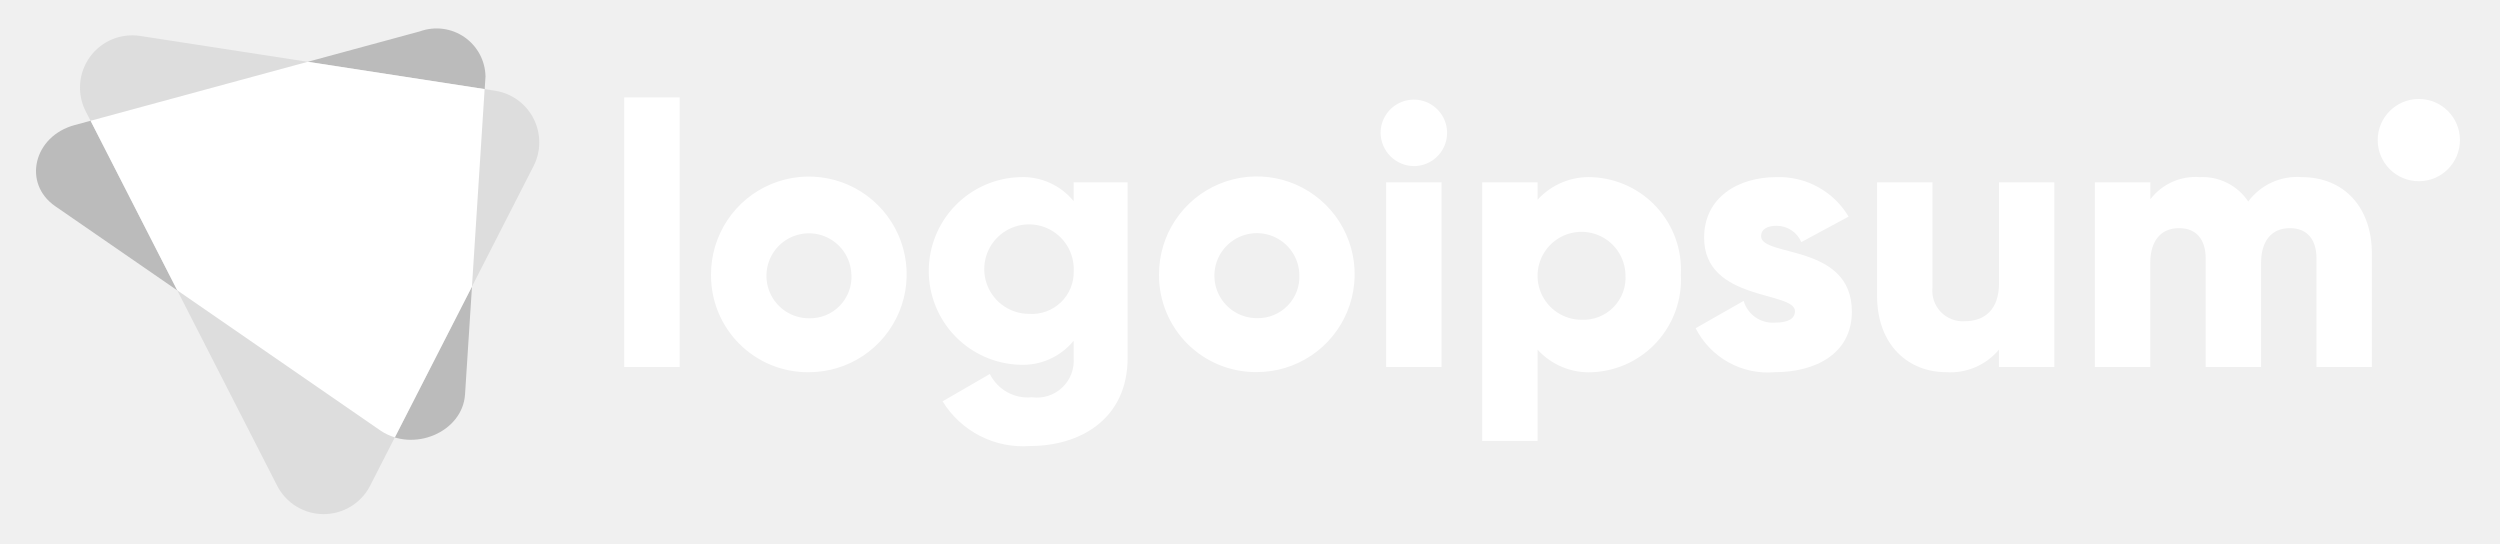
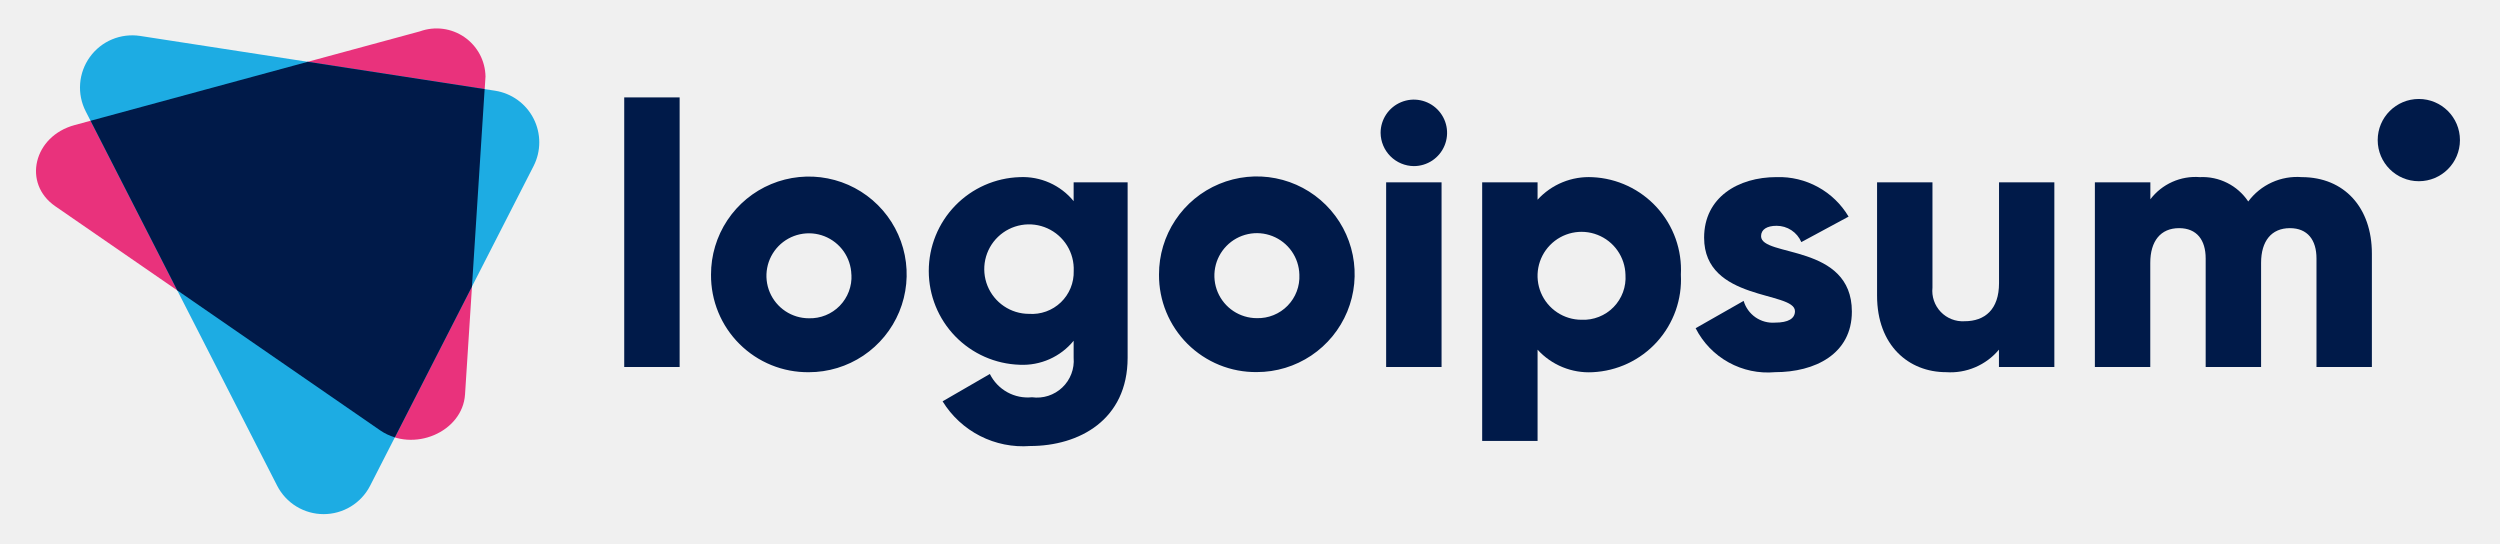
<svg xmlns="http://www.w3.org/2000/svg" id="logo-12" width="138" height="30" viewBox="0 0 138 30" fill="none">
-   <path d="M20.99 23.759L3.05 11.384C1.232 10.13 1.85 7.519 4.117 6.905L23.184 1.73C23.588 1.584 24.021 1.537 24.447 1.592C24.872 1.647 25.279 1.803 25.633 2.047C25.986 2.29 26.276 2.615 26.48 2.993C26.683 3.371 26.792 3.793 26.8 4.222L25.67 21.771C25.536 23.854 22.808 25.013 20.99 23.759Z" class="ccompli2" fill="#bbbbbb" stop-color="#bbbbbb" />
-   <path d="M15.3 26.814L4.731 6.145C4.489 5.672 4.383 5.142 4.424 4.612C4.464 4.083 4.651 3.575 4.962 3.145C5.273 2.714 5.696 2.378 6.186 2.173C6.676 1.969 7.213 1.903 7.738 1.984L27.325 5.007C27.776 5.077 28.204 5.252 28.574 5.52C28.944 5.787 29.245 6.138 29.452 6.544C29.66 6.951 29.768 7.4 29.768 7.857C29.768 8.313 29.66 8.763 29.452 9.169L20.429 26.815C20.187 27.287 19.819 27.682 19.367 27.958C18.914 28.234 18.394 28.38 17.864 28.38C17.334 28.38 16.814 28.234 16.362 27.958C15.909 27.681 15.542 27.286 15.3 26.814V26.814Z" class="ccompli1" fill="#dddddd" stop-color="#dddddd" />
-   <path d="M26.752 4.918L16.988 3.411L5 6.666L9.785 16.027L20.99 23.759C21.237 23.928 21.509 24.057 21.796 24.142L26.052 15.819L26.752 4.918Z" class="ccustom" fill="#ffffff" stop-color="#ffffff" />
-   <path d="M76.209 7.334C76.209 6.971 76.317 6.616 76.518 6.315C76.72 6.013 77.007 5.778 77.342 5.639C77.677 5.5 78.046 5.463 78.402 5.534C78.758 5.605 79.085 5.78 79.341 6.036C79.598 6.293 79.773 6.62 79.844 6.976C79.915 7.332 79.878 7.701 79.739 8.036C79.6 8.372 79.365 8.658 79.064 8.86C78.762 9.061 78.407 9.169 78.044 9.169C77.559 9.164 77.095 8.969 76.752 8.626C76.409 8.283 76.214 7.819 76.209 7.334V7.334ZM76.515 10.066H79.574V20.26H76.515V10.066Z" class="ccustom" fill="#ffffff" stop-color="#ffffff" />
-   <path d="M92.784 15.163C92.82 15.837 92.721 16.511 92.496 17.147C92.269 17.782 91.92 18.367 91.467 18.868C91.015 19.368 90.467 19.774 89.857 20.062C89.247 20.35 88.586 20.514 87.912 20.546C87.345 20.577 86.778 20.481 86.253 20.266C85.727 20.051 85.256 19.722 84.874 19.302V24.338H81.816V10.066H84.874V11.024C85.257 10.604 85.728 10.275 86.253 10.06C86.778 9.845 87.345 9.75 87.912 9.781C88.586 9.812 89.247 9.977 89.857 10.265C90.467 10.553 91.014 10.959 91.467 11.459C91.92 11.959 92.269 12.544 92.496 13.179C92.721 13.815 92.82 14.489 92.784 15.163ZM89.726 15.163C89.714 14.686 89.561 14.223 89.287 13.832C89.014 13.441 88.63 13.139 88.186 12.965C87.742 12.79 87.255 12.751 86.789 12.851C86.322 12.952 85.895 13.188 85.562 13.53C85.229 13.871 85.004 14.304 84.915 14.773C84.826 15.242 84.878 15.727 85.063 16.167C85.249 16.607 85.56 16.982 85.958 17.246C86.356 17.51 86.823 17.651 87.3 17.651C87.628 17.666 87.955 17.611 88.26 17.49C88.565 17.37 88.842 17.186 89.071 16.951C89.3 16.716 89.477 16.435 89.59 16.127C89.703 15.819 89.749 15.49 89.726 15.163V15.163Z" class="ccustom" fill="#ffffff" stop-color="#ffffff" />
-   <path d="M102.223 17.2C102.223 19.545 100.184 20.544 97.982 20.544C97.093 20.625 96.199 20.436 95.418 20.003C94.636 19.571 94.003 18.914 93.599 18.117L96.249 16.609C96.357 16.977 96.588 17.297 96.903 17.516C97.219 17.734 97.6 17.838 97.982 17.809C98.716 17.809 99.082 17.584 99.082 17.177C99.082 16.055 94.067 16.647 94.067 13.119C94.067 10.897 95.942 9.776 98.067 9.776C98.864 9.751 99.653 9.94 100.352 10.324C101.052 10.707 101.635 11.271 102.042 11.957L99.433 13.364C99.319 13.096 99.129 12.868 98.886 12.708C98.643 12.548 98.358 12.463 98.067 12.464C97.537 12.464 97.211 12.664 97.211 13.035C97.208 14.205 102.223 13.43 102.223 17.2Z" class="ccustom" fill="#ffffff" stop-color="#ffffff" />
-   <path d="M113.4 10.066V20.26H110.342V19.3C109.989 19.723 109.54 20.056 109.033 20.272C108.527 20.489 107.976 20.582 107.426 20.544C105.367 20.544 103.614 19.076 103.614 16.323V10.066H106.672V15.877C106.646 16.12 106.674 16.366 106.753 16.597C106.832 16.828 106.96 17.039 107.129 17.216C107.298 17.393 107.503 17.53 107.73 17.619C107.958 17.709 108.202 17.747 108.446 17.732C109.567 17.732 110.346 17.08 110.346 15.632V10.066H113.4Z" class="ccustom" fill="#ffffff" stop-color="#ffffff" />
-   <path d="M130.928 14V20.26H127.87V14.266C127.87 13.247 127.38 12.594 126.402 12.594C125.382 12.594 124.812 13.308 124.812 14.511V20.26H121.753V14.266C121.753 13.247 121.264 12.594 120.285 12.594C119.266 12.594 118.695 13.308 118.695 14.511V20.26H115.637V10.066H118.7V11C119.017 10.584 119.433 10.254 119.91 10.041C120.387 9.827 120.911 9.736 121.432 9.777C121.955 9.751 122.477 9.862 122.945 10.098C123.413 10.333 123.812 10.686 124.103 11.122C124.442 10.666 124.891 10.303 125.408 10.068C125.925 9.833 126.494 9.733 127.06 9.777C129.4 9.781 130.928 11.452 130.928 14Z" class="ccustom" fill="#ffffff" stop-color="#ffffff" />
-   <path d="M133.519 10.003C134.773 10.003 135.789 8.987 135.789 7.733C135.789 6.479 134.773 5.463 133.519 5.463C132.265 5.463 131.249 6.479 131.249 7.733C131.249 8.987 132.265 10.003 133.519 10.003Z" class="ccustom" fill="#ffffff" stop-color="#ffffff" />
-   <path d="M34.457 5.377H37.516V20.26H34.457V5.377ZM39.248 15.163C39.245 14.094 39.559 13.049 40.15 12.158C40.741 11.268 41.583 10.573 42.57 10.162C43.556 9.751 44.642 9.641 45.691 9.848C46.74 10.054 47.703 10.567 48.46 11.322C49.217 12.076 49.733 13.038 49.943 14.086C50.153 15.134 50.047 16.221 49.639 17.209C49.23 18.196 48.538 19.041 47.65 19.635C46.761 20.229 45.717 20.546 44.648 20.546C43.938 20.553 43.234 20.42 42.577 20.152C41.919 19.884 41.322 19.488 40.819 18.987C40.316 18.486 39.918 17.89 39.648 17.233C39.379 16.577 39.243 15.873 39.248 15.163V15.163ZM46.996 15.163C46.984 14.702 46.836 14.255 46.572 13.877C46.307 13.5 45.936 13.209 45.507 13.04C45.078 12.872 44.608 12.834 44.157 12.932C43.706 13.029 43.294 13.257 42.972 13.587C42.651 13.918 42.433 14.335 42.348 14.788C42.262 15.242 42.312 15.71 42.491 16.135C42.67 16.56 42.971 16.922 43.355 17.178C43.739 17.433 44.19 17.569 44.651 17.569C44.967 17.578 45.281 17.521 45.574 17.403C45.867 17.285 46.132 17.107 46.353 16.881C46.573 16.654 46.745 16.385 46.856 16.09C46.968 15.794 47.017 15.478 47 15.163H46.996ZM62.245 10.063V19.748C62.245 23.173 59.574 24.62 56.863 24.62C55.909 24.692 54.953 24.5 54.101 24.065C53.248 23.63 52.532 22.968 52.031 22.153L54.64 20.644C54.851 21.069 55.186 21.42 55.602 21.65C56.017 21.88 56.493 21.977 56.965 21.929C57.267 21.97 57.573 21.943 57.863 21.85C58.153 21.756 58.417 21.599 58.638 21.39C58.859 21.181 59.03 20.925 59.138 20.64C59.247 20.356 59.29 20.051 59.265 19.748V18.81C58.907 19.248 58.451 19.596 57.934 19.826C57.417 20.056 56.853 20.162 56.288 20.135C54.943 20.093 53.666 19.529 52.729 18.563C51.792 17.596 51.268 16.303 51.268 14.957C51.268 13.61 51.792 12.317 52.729 11.35C53.666 10.384 54.943 9.82 56.288 9.778C56.853 9.751 57.417 9.857 57.934 10.087C58.451 10.317 58.907 10.665 59.265 11.103V10.063H62.245ZM59.269 14.956C59.289 14.464 59.162 13.976 58.903 13.557C58.644 13.138 58.265 12.806 57.816 12.603C57.367 12.401 56.867 12.337 56.382 12.421C55.896 12.505 55.447 12.732 55.091 13.073C54.735 13.414 54.49 13.854 54.386 14.335C54.283 14.817 54.325 15.319 54.509 15.776C54.693 16.233 55.009 16.625 55.418 16.901C55.826 17.177 56.307 17.325 56.8 17.325C57.121 17.348 57.444 17.303 57.747 17.193C58.05 17.084 58.326 16.912 58.559 16.689C58.791 16.466 58.975 16.197 59.097 15.899C59.219 15.601 59.278 15.281 59.269 14.959V14.956ZM63.977 15.156C63.974 14.087 64.287 13.041 64.879 12.151C65.47 11.261 66.312 10.566 67.299 10.155C68.285 9.744 69.371 9.634 70.42 9.841C71.469 10.047 72.432 10.56 73.189 11.315C73.946 12.069 74.462 13.031 74.672 14.079C74.882 15.127 74.776 16.214 74.368 17.201C73.959 18.189 73.267 19.034 72.379 19.628C71.49 20.222 70.446 20.539 69.377 20.539C68.668 20.547 67.964 20.413 67.307 20.146C66.65 19.878 66.053 19.483 65.55 18.983C65.048 18.482 64.65 17.887 64.38 17.231C64.109 16.575 63.973 15.872 63.977 15.163V15.156ZM71.725 15.156C71.713 14.695 71.566 14.247 71.301 13.869C71.036 13.491 70.665 13.2 70.236 13.032C69.806 12.863 69.336 12.825 68.885 12.923C68.434 13.02 68.022 13.248 67.7 13.579C67.378 13.909 67.16 14.327 67.075 14.78C66.989 15.234 67.039 15.703 67.218 16.128C67.398 16.553 67.698 16.916 68.083 17.171C68.467 17.426 68.919 17.562 69.38 17.562C69.695 17.57 70.008 17.514 70.3 17.395C70.592 17.277 70.856 17.1 71.076 16.874C71.296 16.649 71.468 16.381 71.579 16.086C71.691 15.792 71.741 15.477 71.725 15.163V15.156Z" class="ccustom" fill="#ffffff" stop-color="#ffffff" />
+   <path d="M20.99 23.759L3.05 11.384C1.232 10.13 1.85 7.519 4.117 6.905L23.184 1.73C23.588 1.584 24.021 1.537 24.447 1.592C24.872 1.647 25.279 1.803 25.633 2.047C25.986 2.29 26.276 2.615 26.48 2.993C26.683 3.371 26.792 3.793 26.8 4.222L25.67 21.771C25.536 23.854 22.808 25.013 20.99 23.759Z" class="ccompli2" fill="#E9327C" />
+   <path d="M15.3 26.814L4.731 6.145C4.489 5.672 4.383 5.142 4.424 4.612C4.464 4.083 4.651 3.575 4.962 3.145C5.273 2.714 5.696 2.378 6.186 2.173C6.676 1.969 7.213 1.903 7.738 1.984L27.325 5.007C27.776 5.077 28.204 5.252 28.574 5.52C28.944 5.787 29.245 6.138 29.452 6.544C29.66 6.951 29.768 7.4 29.768 7.857C29.768 8.313 29.66 8.763 29.452 9.169L20.429 26.815C20.187 27.287 19.819 27.682 19.367 27.958C18.914 28.234 18.394 28.38 17.864 28.38C17.334 28.38 16.814 28.234 16.362 27.958C15.909 27.681 15.542 27.286 15.3 26.814V26.814Z" class="ccompli1" fill="#1DACE3" />
+   <path d="M26.752 4.918L16.988 3.411L5 6.666L9.785 16.027L20.99 23.759C21.237 23.928 21.509 24.057 21.796 24.142L26.052 15.819L26.752 4.918Z" class="ccustom" fill="#001A49" />
+   <path d="M76.209 7.334C76.209 6.971 76.317 6.616 76.518 6.315C76.72 6.013 77.007 5.778 77.342 5.639C77.677 5.5 78.046 5.463 78.402 5.534C78.758 5.605 79.085 5.78 79.341 6.036C79.598 6.293 79.773 6.62 79.844 6.976C79.915 7.332 79.878 7.701 79.739 8.036C79.6 8.372 79.365 8.658 79.064 8.86C78.762 9.061 78.407 9.169 78.044 9.169C77.559 9.164 77.095 8.969 76.752 8.626C76.409 8.283 76.214 7.819 76.209 7.334V7.334ZM76.515 10.066H79.574V20.26H76.515V10.066Z" class="ccustom" fill="#001A49" />
+   <path d="M92.784 15.163C92.82 15.837 92.721 16.511 92.496 17.147C92.269 17.782 91.92 18.367 91.467 18.868C91.015 19.368 90.467 19.774 89.857 20.062C89.247 20.35 88.586 20.514 87.912 20.546C87.345 20.577 86.778 20.481 86.253 20.266C85.727 20.051 85.256 19.722 84.874 19.302V24.338H81.816V10.066H84.874V11.024C85.257 10.604 85.728 10.275 86.253 10.06C86.778 9.845 87.345 9.75 87.912 9.781C88.586 9.812 89.247 9.977 89.857 10.265C90.467 10.553 91.014 10.959 91.467 11.459C91.92 11.959 92.269 12.544 92.496 13.179C92.721 13.815 92.82 14.489 92.784 15.163ZM89.726 15.163C89.714 14.686 89.561 14.223 89.287 13.832C89.014 13.441 88.63 13.139 88.186 12.965C87.742 12.79 87.255 12.751 86.789 12.851C86.322 12.952 85.895 13.188 85.562 13.53C85.229 13.871 85.004 14.304 84.915 14.773C84.826 15.242 84.878 15.727 85.063 16.167C85.249 16.607 85.56 16.982 85.958 17.246C86.356 17.51 86.823 17.651 87.3 17.651C87.628 17.666 87.955 17.611 88.26 17.49C88.565 17.37 88.842 17.186 89.071 16.951C89.3 16.716 89.477 16.435 89.59 16.127C89.703 15.819 89.749 15.49 89.726 15.163V15.163Z" class="ccustom" fill="#001A49" />
+   <path d="M102.223 17.2C102.223 19.545 100.184 20.544 97.982 20.544C97.093 20.625 96.199 20.436 95.418 20.003C94.636 19.571 94.003 18.914 93.599 18.117L96.249 16.609C96.357 16.977 96.588 17.297 96.903 17.516C97.219 17.734 97.6 17.838 97.982 17.809C98.716 17.809 99.082 17.584 99.082 17.177C99.082 16.055 94.067 16.647 94.067 13.119C94.067 10.897 95.942 9.776 98.067 9.776C98.864 9.751 99.653 9.94 100.352 10.324C101.052 10.707 101.635 11.271 102.042 11.957L99.433 13.364C99.319 13.096 99.129 12.868 98.886 12.708C98.643 12.548 98.358 12.463 98.067 12.464C97.537 12.464 97.211 12.664 97.211 13.035C97.208 14.205 102.223 13.43 102.223 17.2Z" class="ccustom" fill="#001A49" />
+   <path d="M113.4 10.066V20.26H110.342V19.3C109.989 19.723 109.54 20.056 109.033 20.272C108.527 20.489 107.976 20.582 107.426 20.544C105.367 20.544 103.614 19.076 103.614 16.323V10.066H106.672V15.877C106.646 16.12 106.674 16.366 106.753 16.597C106.832 16.828 106.96 17.039 107.129 17.216C107.298 17.393 107.503 17.53 107.73 17.619C107.958 17.709 108.202 17.747 108.446 17.732C109.567 17.732 110.346 17.08 110.346 15.632V10.066H113.4Z" class="ccustom" fill="#001A49" />
+   <path d="M130.928 14V20.26H127.87V14.266C127.87 13.247 127.38 12.594 126.402 12.594C125.382 12.594 124.812 13.308 124.812 14.511V20.26H121.753V14.266C121.753 13.247 121.264 12.594 120.285 12.594C119.266 12.594 118.695 13.308 118.695 14.511V20.26H115.637V10.066H118.7V11C119.017 10.584 119.433 10.254 119.91 10.041C120.387 9.827 120.911 9.736 121.432 9.777C121.955 9.751 122.477 9.862 122.945 10.098C123.413 10.333 123.812 10.686 124.103 11.122C124.442 10.666 124.891 10.303 125.408 10.068C125.925 9.833 126.494 9.733 127.06 9.777C129.4 9.781 130.928 11.452 130.928 14Z" class="ccustom" fill="#001A49" />
+   <path d="M133.519 10.003C134.773 10.003 135.789 8.987 135.789 7.733C135.789 6.479 134.773 5.463 133.519 5.463C132.265 5.463 131.249 6.479 131.249 7.733C131.249 8.987 132.265 10.003 133.519 10.003Z" class="ccustom" fill="#001A49" />
+   <path d="M34.457 5.377H37.516V20.26H34.457V5.377ZM39.248 15.163C39.245 14.094 39.559 13.049 40.15 12.158C40.741 11.268 41.583 10.573 42.57 10.162C43.556 9.751 44.642 9.641 45.691 9.848C46.74 10.054 47.703 10.567 48.46 11.322C49.217 12.076 49.733 13.038 49.943 14.086C50.153 15.134 50.047 16.221 49.639 17.209C49.23 18.196 48.538 19.041 47.65 19.635C46.761 20.229 45.717 20.546 44.648 20.546C43.938 20.553 43.234 20.42 42.577 20.152C41.919 19.884 41.322 19.488 40.819 18.987C40.316 18.486 39.918 17.89 39.648 17.233C39.379 16.577 39.243 15.873 39.248 15.163V15.163ZM46.996 15.163C46.984 14.702 46.836 14.255 46.572 13.877C46.307 13.5 45.936 13.209 45.507 13.04C45.078 12.872 44.608 12.834 44.157 12.932C43.706 13.029 43.294 13.257 42.972 13.587C42.651 13.918 42.433 14.335 42.348 14.788C42.262 15.242 42.312 15.71 42.491 16.135C42.67 16.56 42.971 16.922 43.355 17.178C43.739 17.433 44.19 17.569 44.651 17.569C44.967 17.578 45.281 17.521 45.574 17.403C45.867 17.285 46.132 17.107 46.353 16.881C46.573 16.654 46.745 16.385 46.856 16.09C46.968 15.794 47.017 15.478 47 15.163H46.996ZM62.245 10.063V19.748C62.245 23.173 59.574 24.62 56.863 24.62C55.909 24.692 54.953 24.5 54.101 24.065C53.248 23.63 52.532 22.968 52.031 22.153L54.64 20.644C54.851 21.069 55.186 21.42 55.602 21.65C56.017 21.88 56.493 21.977 56.965 21.929C57.267 21.97 57.573 21.943 57.863 21.85C58.153 21.756 58.417 21.599 58.638 21.39C58.859 21.181 59.03 20.925 59.138 20.64C59.247 20.356 59.29 20.051 59.265 19.748V18.81C58.907 19.248 58.451 19.596 57.934 19.826C57.417 20.056 56.853 20.162 56.288 20.135C54.943 20.093 53.666 19.529 52.729 18.563C51.792 17.596 51.268 16.303 51.268 14.957C51.268 13.61 51.792 12.317 52.729 11.35C53.666 10.384 54.943 9.82 56.288 9.778C56.853 9.751 57.417 9.857 57.934 10.087C58.451 10.317 58.907 10.665 59.265 11.103V10.063H62.245ZM59.269 14.956C59.289 14.464 59.162 13.976 58.903 13.557C58.644 13.138 58.265 12.806 57.816 12.603C57.367 12.401 56.867 12.337 56.382 12.421C55.896 12.505 55.447 12.732 55.091 13.073C54.735 13.414 54.49 13.854 54.386 14.335C54.283 14.817 54.325 15.319 54.509 15.776C54.693 16.233 55.009 16.625 55.418 16.901C55.826 17.177 56.307 17.325 56.8 17.325C57.121 17.348 57.444 17.303 57.747 17.193C58.05 17.084 58.326 16.912 58.559 16.689C58.791 16.466 58.975 16.197 59.097 15.899C59.219 15.601 59.278 15.281 59.269 14.959V14.956ZM63.977 15.156C63.974 14.087 64.287 13.041 64.879 12.151C65.47 11.261 66.312 10.566 67.299 10.155C68.285 9.744 69.371 9.634 70.42 9.841C71.469 10.047 72.432 10.56 73.189 11.315C73.946 12.069 74.462 13.031 74.672 14.079C74.882 15.127 74.776 16.214 74.368 17.201C73.959 18.189 73.267 19.034 72.379 19.628C71.49 20.222 70.446 20.539 69.377 20.539C68.668 20.547 67.964 20.413 67.307 20.146C66.65 19.878 66.053 19.483 65.55 18.983C65.048 18.482 64.65 17.887 64.38 17.231C64.109 16.575 63.973 15.872 63.977 15.163V15.156ZM71.725 15.156C71.713 14.695 71.566 14.247 71.301 13.869C71.036 13.491 70.665 13.2 70.236 13.032C69.806 12.863 69.336 12.825 68.885 12.923C68.434 13.02 68.022 13.248 67.7 13.579C67.378 13.909 67.16 14.327 67.075 14.78C66.989 15.234 67.039 15.703 67.218 16.128C67.398 16.553 67.698 16.916 68.083 17.171C68.467 17.426 68.919 17.562 69.38 17.562C69.695 17.57 70.008 17.514 70.3 17.395C70.592 17.277 70.856 17.1 71.076 16.874C71.296 16.649 71.468 16.381 71.579 16.086C71.691 15.792 71.741 15.477 71.725 15.163V15.156Z" class="ccustom" fill="#001A49" />
</svg>
